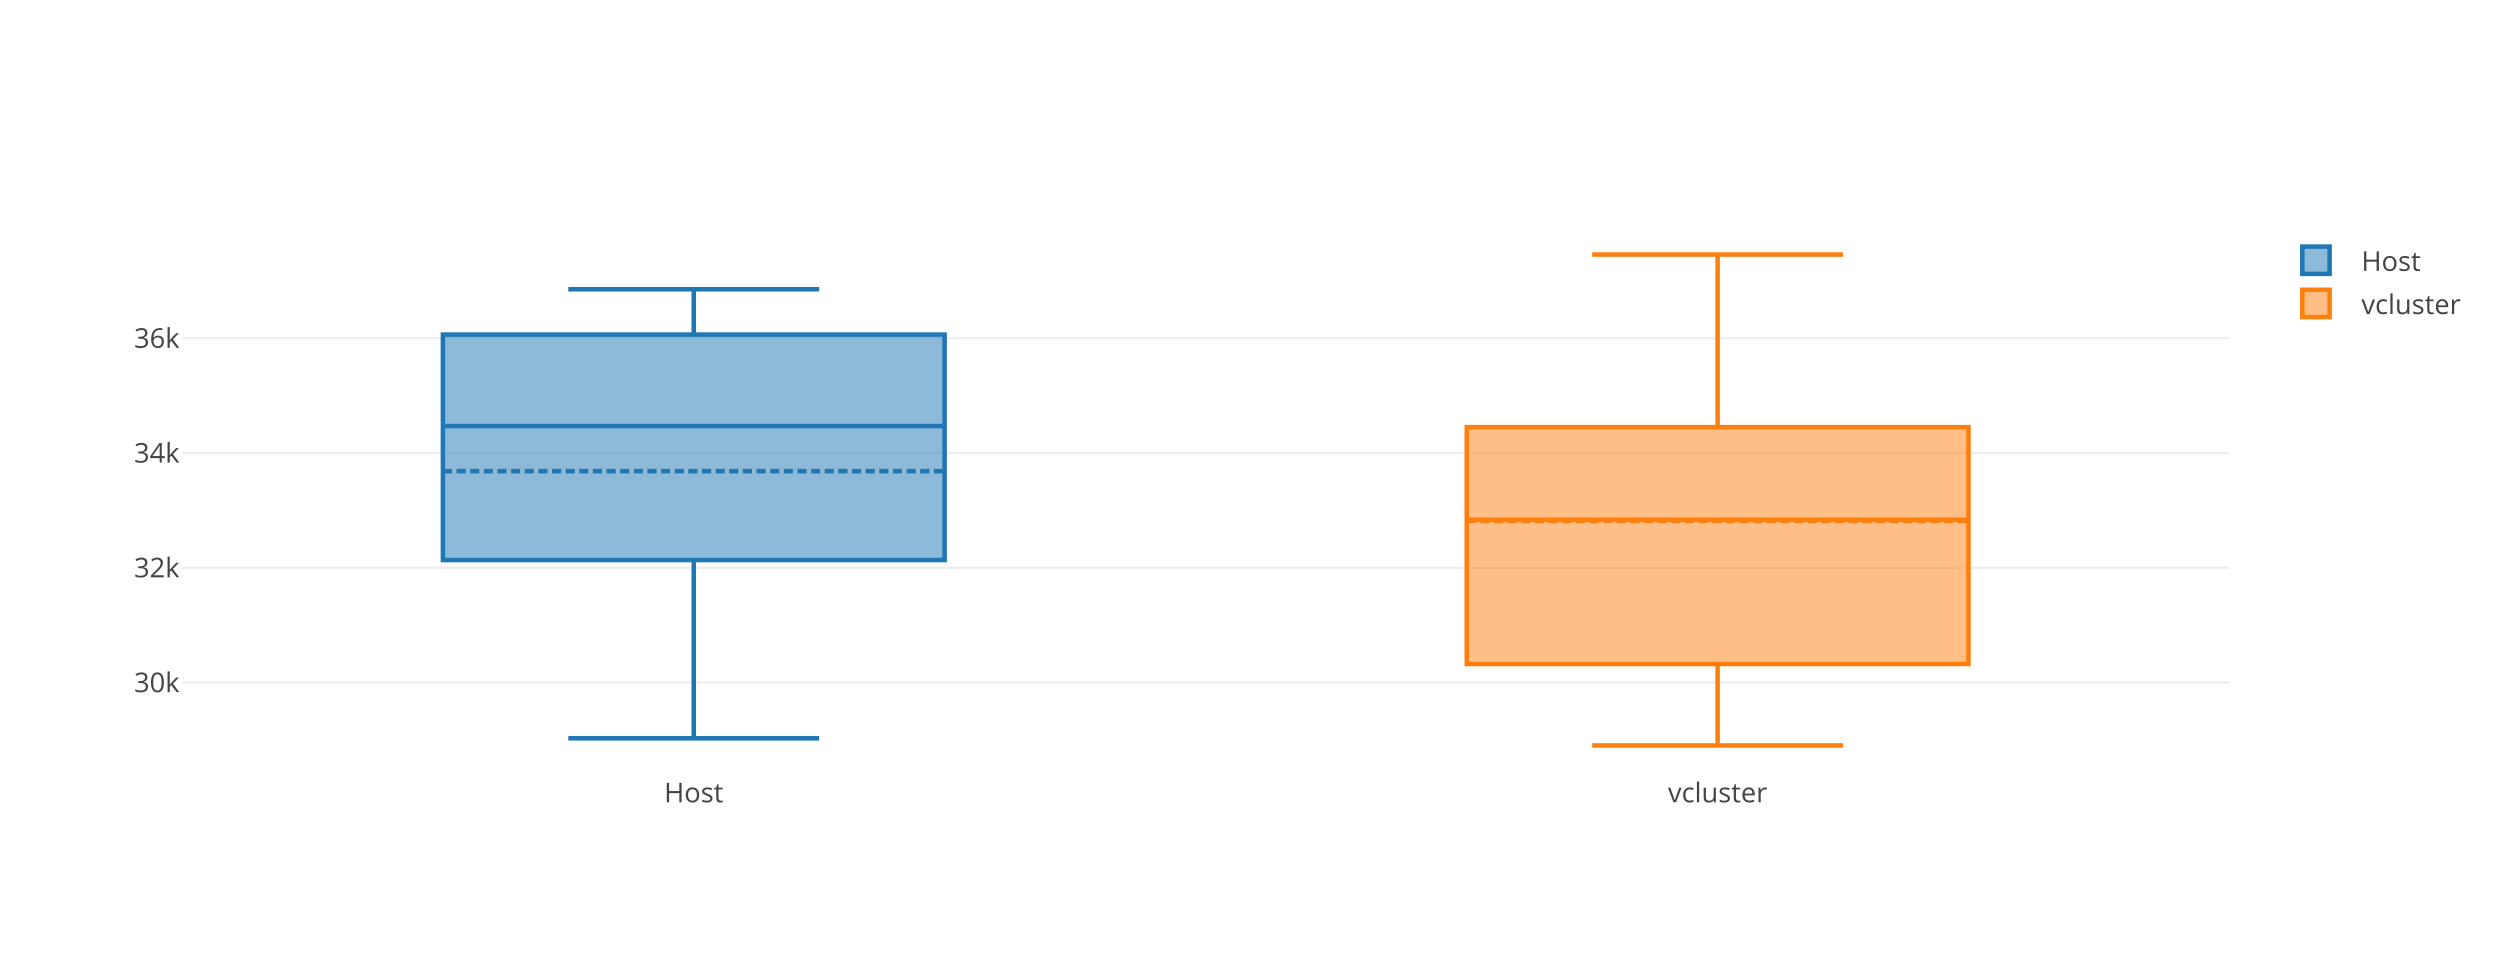
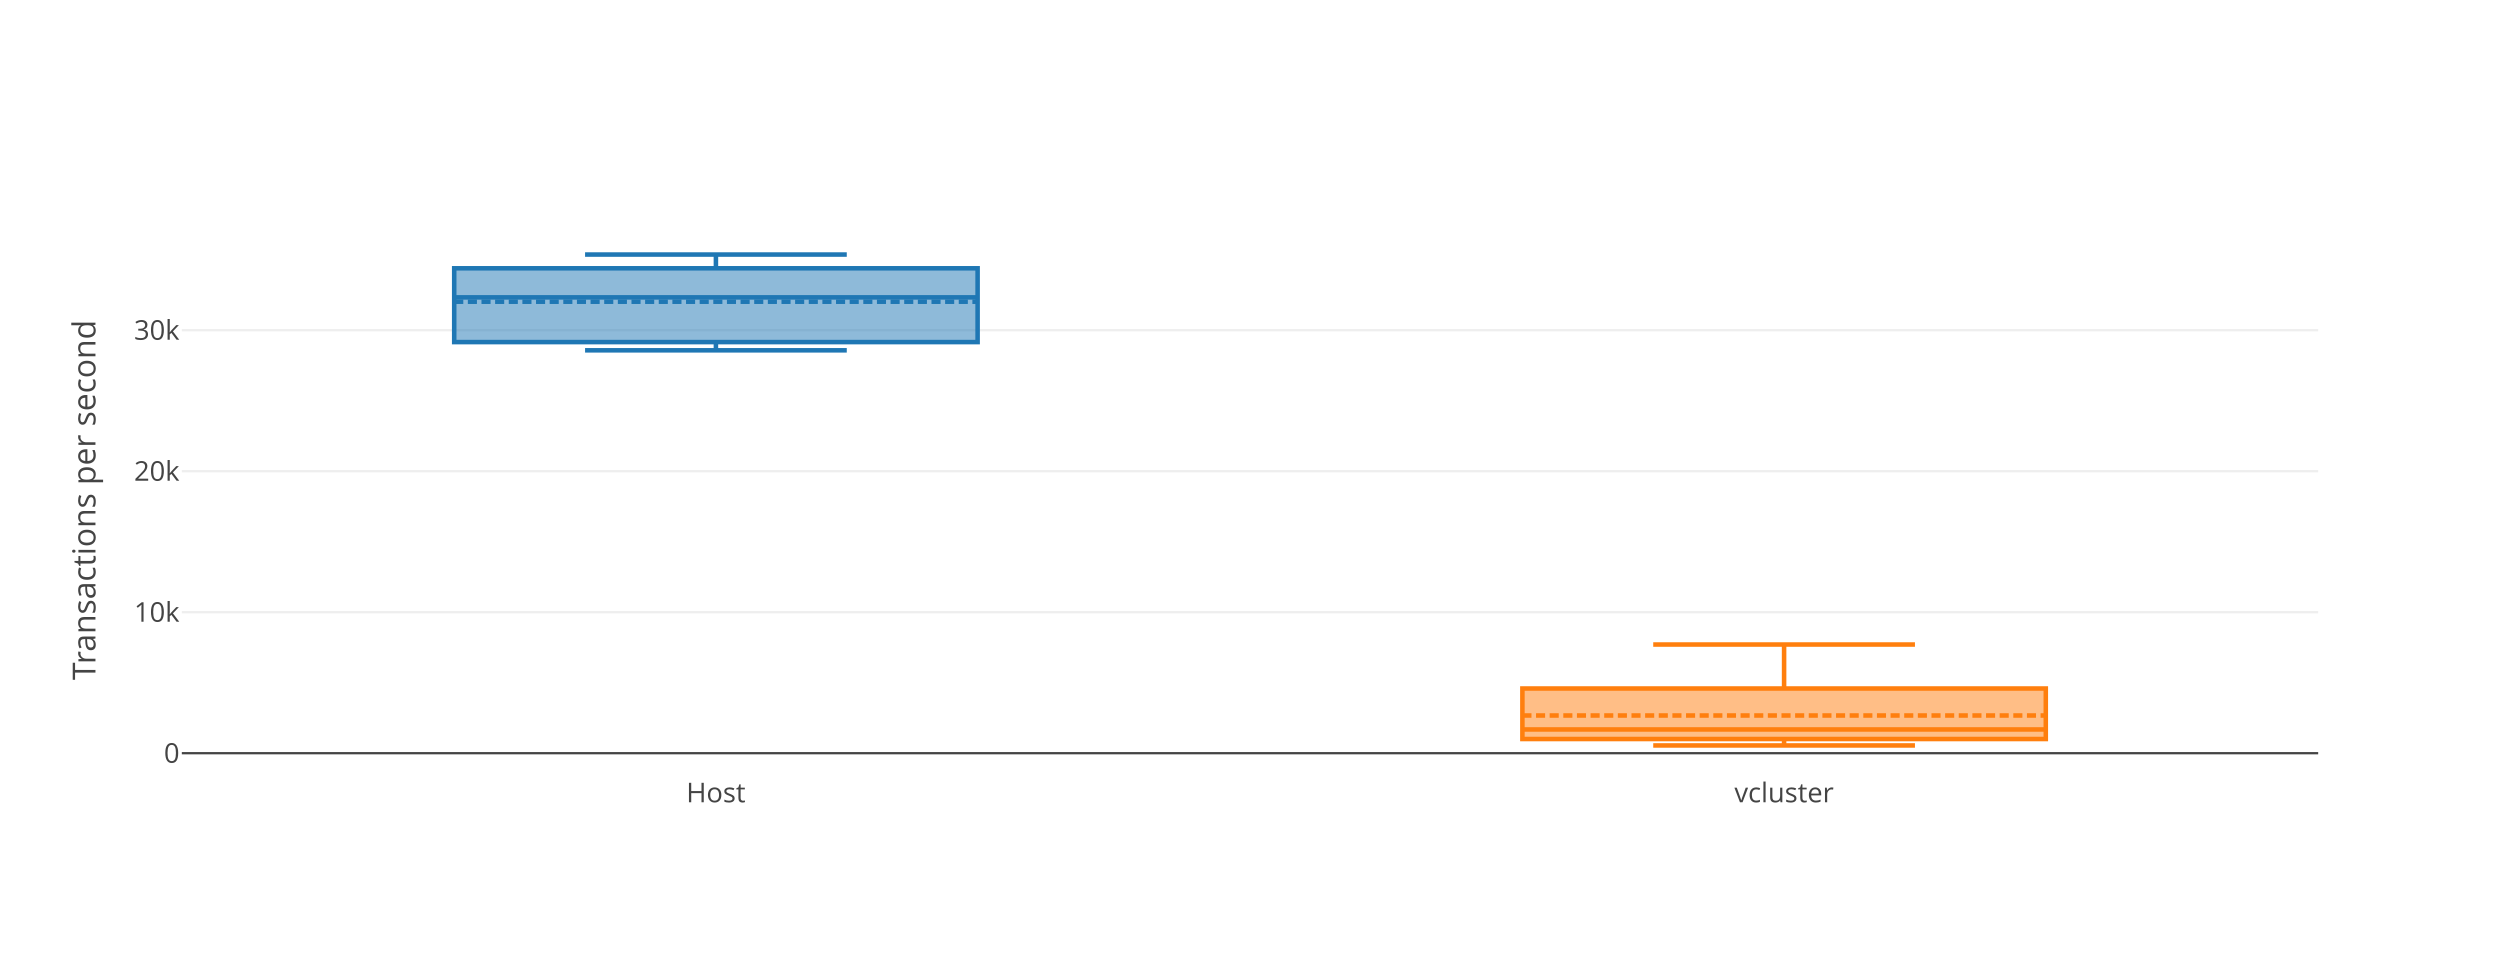
<svg xmlns="http://www.w3.org/2000/svg" class="main-svg" width="1100" height="420" style="" viewBox="0 0 1100 420">
  <rect x="0" y="0" width="1100" height="420" style="fill: rgb(255, 255, 255); fill-opacity: 1;" />
-   <defs id="defs-6f497e">
+   <defs id="defs-c5f1a6">
    <g class="clips">
-       <clipPath id="clip6f497exyplot" class="plotclip">
-         <rect width="901" height="240" />
+       <clipPath id="clipc5f1a6xyplot" class="plotclip">
+         <rect width="940" height="240" />
      </clipPath>
-       <clipPath class="axesclip" id="clip6f497ex">
-         <rect x="80" y="0" width="901" height="420" />
+       <clipPath class="axesclip" id="clipc5f1a6x">
+         <rect x="80" y="0" width="940" height="420" />
      </clipPath>
-       <clipPath class="axesclip" id="clip6f497ey">
+       <clipPath class="axesclip" id="clipc5f1a6y">
        <rect x="0" y="100" width="1100" height="240" />
      </clipPath>
-       <clipPath class="axesclip" id="clip6f497exy">
-         <rect x="80" y="100" width="901" height="240" />
+       <clipPath class="axesclip" id="clipc5f1a6xy">
+         <rect x="80" y="100" width="940" height="240" />
      </clipPath>
    </g>
    <g class="gradients" />
  </defs>
  <g class="bglayer" />
  <g class="layer-below">
    <g class="imagelayer" />
    <g class="shapelayer" />
  </g>
  <g class="cartesianlayer">
    <g class="subplot xy">
      <g class="layer-subplot">
        <g class="shapelayer" />
        <g class="imagelayer" />
      </g>
      <g class="gridlayer">
        <g class="x" />
        <g class="y">
-           <path class="ygrid crisp" transform="translate(0,300.34)" d="M80,0h901" style="stroke: rgb(238, 238, 238); stroke-opacity: 1; stroke-width: 1px;" />
-           <path class="ygrid crisp" transform="translate(0,249.83)" d="M80,0h901" style="stroke: rgb(238, 238, 238); stroke-opacity: 1; stroke-width: 1px;" />
-           <path class="ygrid crisp" transform="translate(0,199.33)" d="M80,0h901" style="stroke: rgb(238, 238, 238); stroke-opacity: 1; stroke-width: 1px;" />
-           <path class="ygrid crisp" transform="translate(0,148.83)" d="M80,0h901" style="stroke: rgb(238, 238, 238); stroke-opacity: 1; stroke-width: 1px;" />
+           <path class="ygrid crisp" transform="translate(0,269.37)" d="M80,0h940" style="stroke: rgb(238, 238, 238); stroke-opacity: 1; stroke-width: 1px;" />
+           <path class="ygrid crisp" transform="translate(0,207.33)" d="M80,0h940" style="stroke: rgb(238, 238, 238); stroke-opacity: 1; stroke-width: 1px;" />
+           <path class="ygrid crisp" transform="translate(0,145.29)" d="M80,0h940" style="stroke: rgb(238, 238, 238); stroke-opacity: 1; stroke-width: 1px;" />
        </g>
      </g>
-       <g class="zerolinelayer" />
+       <g class="zerolinelayer">
+         <path class="yzl zl crisp" transform="translate(0,331.41)" d="M80,0h940" style="stroke: rgb(68, 68, 68); stroke-opacity: 1; stroke-width: 1px;" />
+       </g>
      <path class="xlines-below" />
      <path class="ylines-below" />
      <g class="overlines-below" />
      <g class="xaxislayer-below" />
      <g class="yaxislayer-below" />
      <g class="overaxes-below" />
-       <g class="plot" transform="translate(80,100)" clip-path="url('#clip6f497exyplot')">
+       <g class="plot" transform="translate(80,100)" clip-path="url('#clipc5f1a6xyplot')">
        <g class="boxlayer mlayer">
          <g class="trace boxes" style="opacity: 1;">
-             <path class="box" d="M114.88,87.46H335.62M114.88,146.42H335.62V47.22H114.88ZM225.25,146.42V224.85M225.25,47.22V27.27M170.06,224.85H280.44M170.06,27.27H280.44" style="vector-effect: non-scaling-stroke; stroke-width: 2px; stroke: rgb(31, 119, 180); stroke-opacity: 1; fill: rgb(31, 119, 180); fill-opacity: 0.5;" />
-             <path class="mean" d="M114.88,107.3H335.62" style="fill: none; vector-effect: non-scaling-stroke; stroke-width: 2; stroke-dasharray: 4px, 2px; stroke: rgb(31, 119, 180); stroke-opacity: 1;" />
+             <path class="box" d="M119.85,30.84H350.15M119.85,50.52H350.15V18.05H119.85ZM235,50.52V54.14M235,18.05V12M177.43,54.14H292.58M177.43,12H292.58" style="vector-effect: non-scaling-stroke; stroke-width: 2px; stroke: rgb(31, 119, 180); stroke-opacity: 1; fill: rgb(31, 119, 180); fill-opacity: 0.5;" />
+             <path class="mean" d="M119.85,32.75H350.15" style="fill: none; vector-effect: non-scaling-stroke; stroke-width: 2; stroke-dasharray: 4px, 2px; stroke: rgb(31, 119, 180); stroke-opacity: 1;" />
          </g>
          <g class="trace boxes" style="opacity: 1;">
-             <path class="box" d="M565.38,128.69H786.12M565.38,192.17H786.12V87.95H565.38ZM675.75,192.17V228M675.75,87.95V12M620.56,228H730.94M620.56,12H730.94" style="vector-effect: non-scaling-stroke; stroke-width: 2px; stroke: rgb(255, 127, 14); stroke-opacity: 1; fill: rgb(255, 127, 14); fill-opacity: 0.5;" />
-             <path class="mean" d="M565.38,129.19H786.12" style="fill: none; vector-effect: non-scaling-stroke; stroke-width: 2; stroke-dasharray: 4px, 2px; stroke: rgb(255, 127, 14); stroke-opacity: 1;" />
+             <path class="box" d="M589.85,220.96H820.15M589.85,225.17H820.15V202.94H589.85ZM705,225.17V228M705,202.94V183.59M647.42,228H762.58M647.42,183.59H762.58" style="vector-effect: non-scaling-stroke; stroke-width: 2px; stroke: rgb(255, 127, 14); stroke-opacity: 1; fill: rgb(255, 127, 14); fill-opacity: 0.5;" />
+             <path class="mean" d="M589.85,214.82H820.15" style="fill: none; vector-effect: non-scaling-stroke; stroke-width: 2; stroke-dasharray: 4px, 2px; stroke: rgb(255, 127, 14); stroke-opacity: 1;" />
          </g>
        </g>
      </g>
      <g class="overplot" />
      <path class="xlines-above crisp" d="M0,0" style="fill: none;" />
      <path class="ylines-above crisp" d="M0,0" style="fill: none;" />
      <g class="overlines-above" />
      <g class="xaxislayer-above">
        <g class="xtick">
-           <text text-anchor="middle" x="0" y="353" transform="translate(305.25,0)" style="font-family: 'Open Sans', verdana, arial, sans-serif; font-size: 12px; fill: rgb(68, 68, 68); fill-opacity: 1; white-space: pre;">Host</text>
+           <text text-anchor="middle" x="0" y="353" transform="translate(315,0)" style="font-family: 'Open Sans', verdana, arial, sans-serif; font-size: 12px; fill: rgb(68, 68, 68); fill-opacity: 1; white-space: pre;">Host</text>
        </g>
        <g class="xtick">
-           <text text-anchor="middle" x="0" y="353" transform="translate(755.75,0)" style="font-family: 'Open Sans', verdana, arial, sans-serif; font-size: 12px; fill: rgb(68, 68, 68); fill-opacity: 1; white-space: pre;">vcluster</text>
+           <text text-anchor="middle" x="0" y="353" transform="translate(785,0)" style="font-family: 'Open Sans', verdana, arial, sans-serif; font-size: 12px; fill: rgb(68, 68, 68); fill-opacity: 1; white-space: pre;">vcluster</text>
        </g>
      </g>
      <g class="yaxislayer-above">
        <g class="ytick">
-           <text text-anchor="end" x="79" y="4.2" transform="translate(0,300.34)" style="font-family: 'Open Sans', verdana, arial, sans-serif; font-size: 12px; fill: rgb(68, 68, 68); fill-opacity: 1; white-space: pre;">30k</text>
+           <text text-anchor="end" x="79" y="4.2" transform="translate(0,331.41)" style="font-family: 'Open Sans', verdana, arial, sans-serif; font-size: 12px; fill: rgb(68, 68, 68); fill-opacity: 1; white-space: pre;">0</text>
        </g>
        <g class="ytick">
-           <text text-anchor="end" x="79" y="4.2" transform="translate(0,249.83)" style="font-family: 'Open Sans', verdana, arial, sans-serif; font-size: 12px; fill: rgb(68, 68, 68); fill-opacity: 1; white-space: pre;">32k</text>
+           <text text-anchor="end" x="79" y="4.2" transform="translate(0,269.37)" style="font-family: 'Open Sans', verdana, arial, sans-serif; font-size: 12px; fill: rgb(68, 68, 68); fill-opacity: 1; white-space: pre;">10k</text>
        </g>
        <g class="ytick">
-           <text text-anchor="end" x="79" y="4.2" transform="translate(0,199.33)" style="font-family: 'Open Sans', verdana, arial, sans-serif; font-size: 12px; fill: rgb(68, 68, 68); fill-opacity: 1; white-space: pre;">34k</text>
+           <text text-anchor="end" x="79" y="4.2" transform="translate(0,207.33)" style="font-family: 'Open Sans', verdana, arial, sans-serif; font-size: 12px; fill: rgb(68, 68, 68); fill-opacity: 1; white-space: pre;">20k</text>
        </g>
        <g class="ytick">
-           <text text-anchor="end" x="79" y="4.2" transform="translate(0,148.83)" style="font-family: 'Open Sans', verdana, arial, sans-serif; font-size: 12px; fill: rgb(68, 68, 68); fill-opacity: 1; white-space: pre;">36k</text>
+           <text text-anchor="end" x="79" y="4.2" transform="translate(0,145.29)" style="font-family: 'Open Sans', verdana, arial, sans-serif; font-size: 12px; fill: rgb(68, 68, 68); fill-opacity: 1; white-space: pre;">30k</text>
        </g>
      </g>
      <g class="overaxes-above" />
    </g>
  </g>
  <g class="polarlayer" />
  <g class="ternarylayer" />
  <g class="geolayer" />
  <g class="funnelarealayer" />
  <g class="pielayer" />
  <g class="treemaplayer" />
  <g class="sunburstlayer" />
  <g class="glimages" />
-   <defs id="topdefs-6f497e">
+   <defs id="topdefs-c5f1a6">
    <g class="clips" />
-     <clipPath id="legend6f497e">
-       <rect width="89" height="48" x="0" y="0" />
-     </clipPath>
  </defs>
  <g class="layer-above">
    <g class="imagelayer" />
    <g class="shapelayer" />
  </g>
  <g class="infolayer">
-     <g class="legend" pointer-events="all" transform="translate(999.02,100)">
-       <rect class="bg" shape-rendering="crispEdges" style="stroke: rgb(68, 68, 68); stroke-opacity: 1; fill: rgb(255, 255, 255); fill-opacity: 1; stroke-width: 0px;" width="89" height="48" x="0" y="0" />
-       <g class="scrollbox" transform="" clip-path="url('#legend6f497e')">
-         <g class="groups">
-           <g class="traces" transform="translate(0,14.5)" style="opacity: 1;">
-             <text class="legendtext" text-anchor="start" x="40" y="4.68" style="font-family: 'Open Sans', verdana, arial, sans-serif; font-size: 12px; fill: rgb(68, 68, 68); fill-opacity: 1; white-space: pre;">Host</text>
-             <g class="layers" style="opacity: 1;">
-               <g class="legendfill" />
-               <g class="legendlines" />
-               <g class="legendsymbols">
-                 <g class="legendpoints">
-                   <path class="legendbox" d="M6,6H-6V-6H6Z" transform="translate(20,0)" style="stroke-width: 2px; fill: rgb(31, 119, 180); fill-opacity: 0.5; stroke: rgb(31, 119, 180); stroke-opacity: 1;" />
-                 </g>
-               </g>
-             </g>
-             <rect class="legendtoggle" x="0" y="-9.5" width="84" height="19" style="fill: rgb(0, 0, 0); fill-opacity: 0;" />
-           </g>
-           <g class="traces" transform="translate(0,33.5)" style="opacity: 1;">
-             <text class="legendtext" text-anchor="start" x="40" y="4.68" style="font-family: 'Open Sans', verdana, arial, sans-serif; font-size: 12px; fill: rgb(68, 68, 68); fill-opacity: 1; white-space: pre;">vcluster</text>
-             <g class="layers" style="opacity: 1;">
-               <g class="legendfill" />
-               <g class="legendlines" />
-               <g class="legendsymbols">
-                 <g class="legendpoints">
-                   <path class="legendbox" d="M6,6H-6V-6H6Z" transform="translate(20,0)" style="stroke-width: 2px; fill: rgb(255, 127, 14); fill-opacity: 0.5; stroke: rgb(255, 127, 14); stroke-opacity: 1;" />
-                 </g>
-               </g>
-             </g>
-             <rect class="legendtoggle" x="0" y="-9.5" width="84" height="19" style="fill: rgb(0, 0, 0); fill-opacity: 0;" />
-           </g>
-         </g>
-       </g>
-       <rect class="scrollbar" rx="20" ry="3" width="0" height="0" style="fill: rgb(128, 139, 164); fill-opacity: 1;" x="0" y="0" />
-     </g>
    <g class="g-gtitle" />
    <g class="g-xtitle" />
-     <g class="g-ytitle" />
+     <g class="g-ytitle">
+       <text class="ytitle" transform="rotate(-90,42,220)" x="42" y="220" text-anchor="middle" style="font-family: 'Open Sans', verdana, arial, sans-serif; font-size: 14px; fill: rgb(68, 68, 68); opacity: 1; font-weight: normal; white-space: pre;">Transactions per second</text>
+     </g>
  </g>
</svg>
